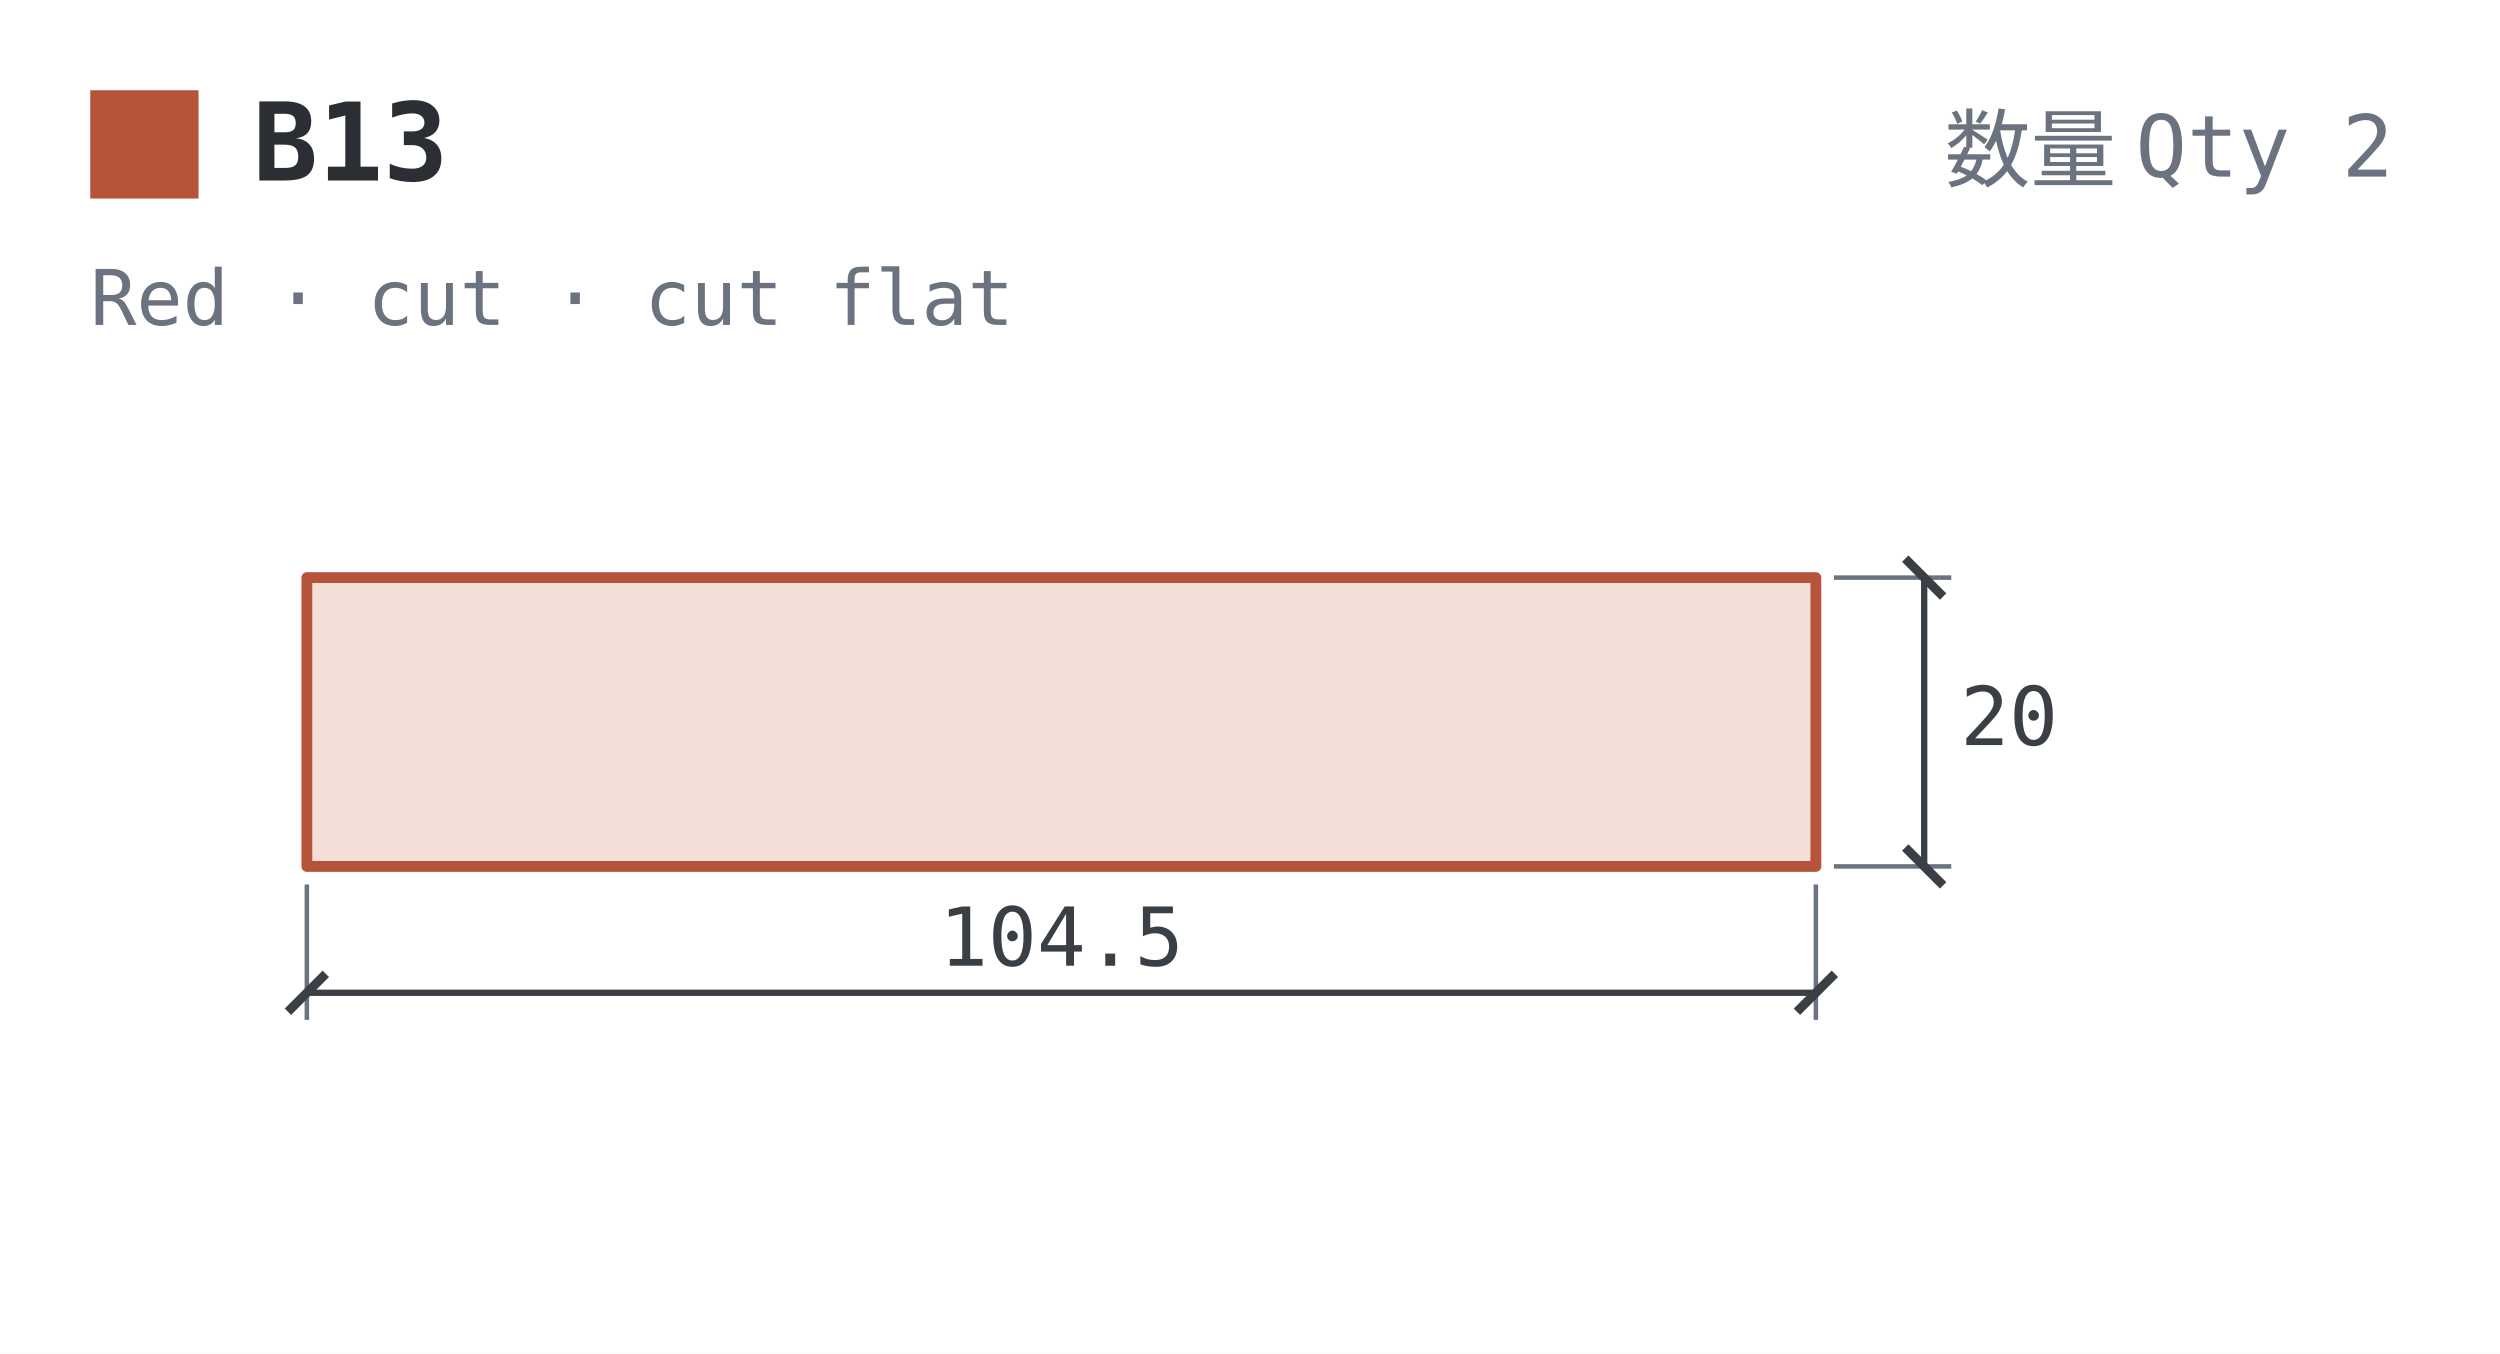
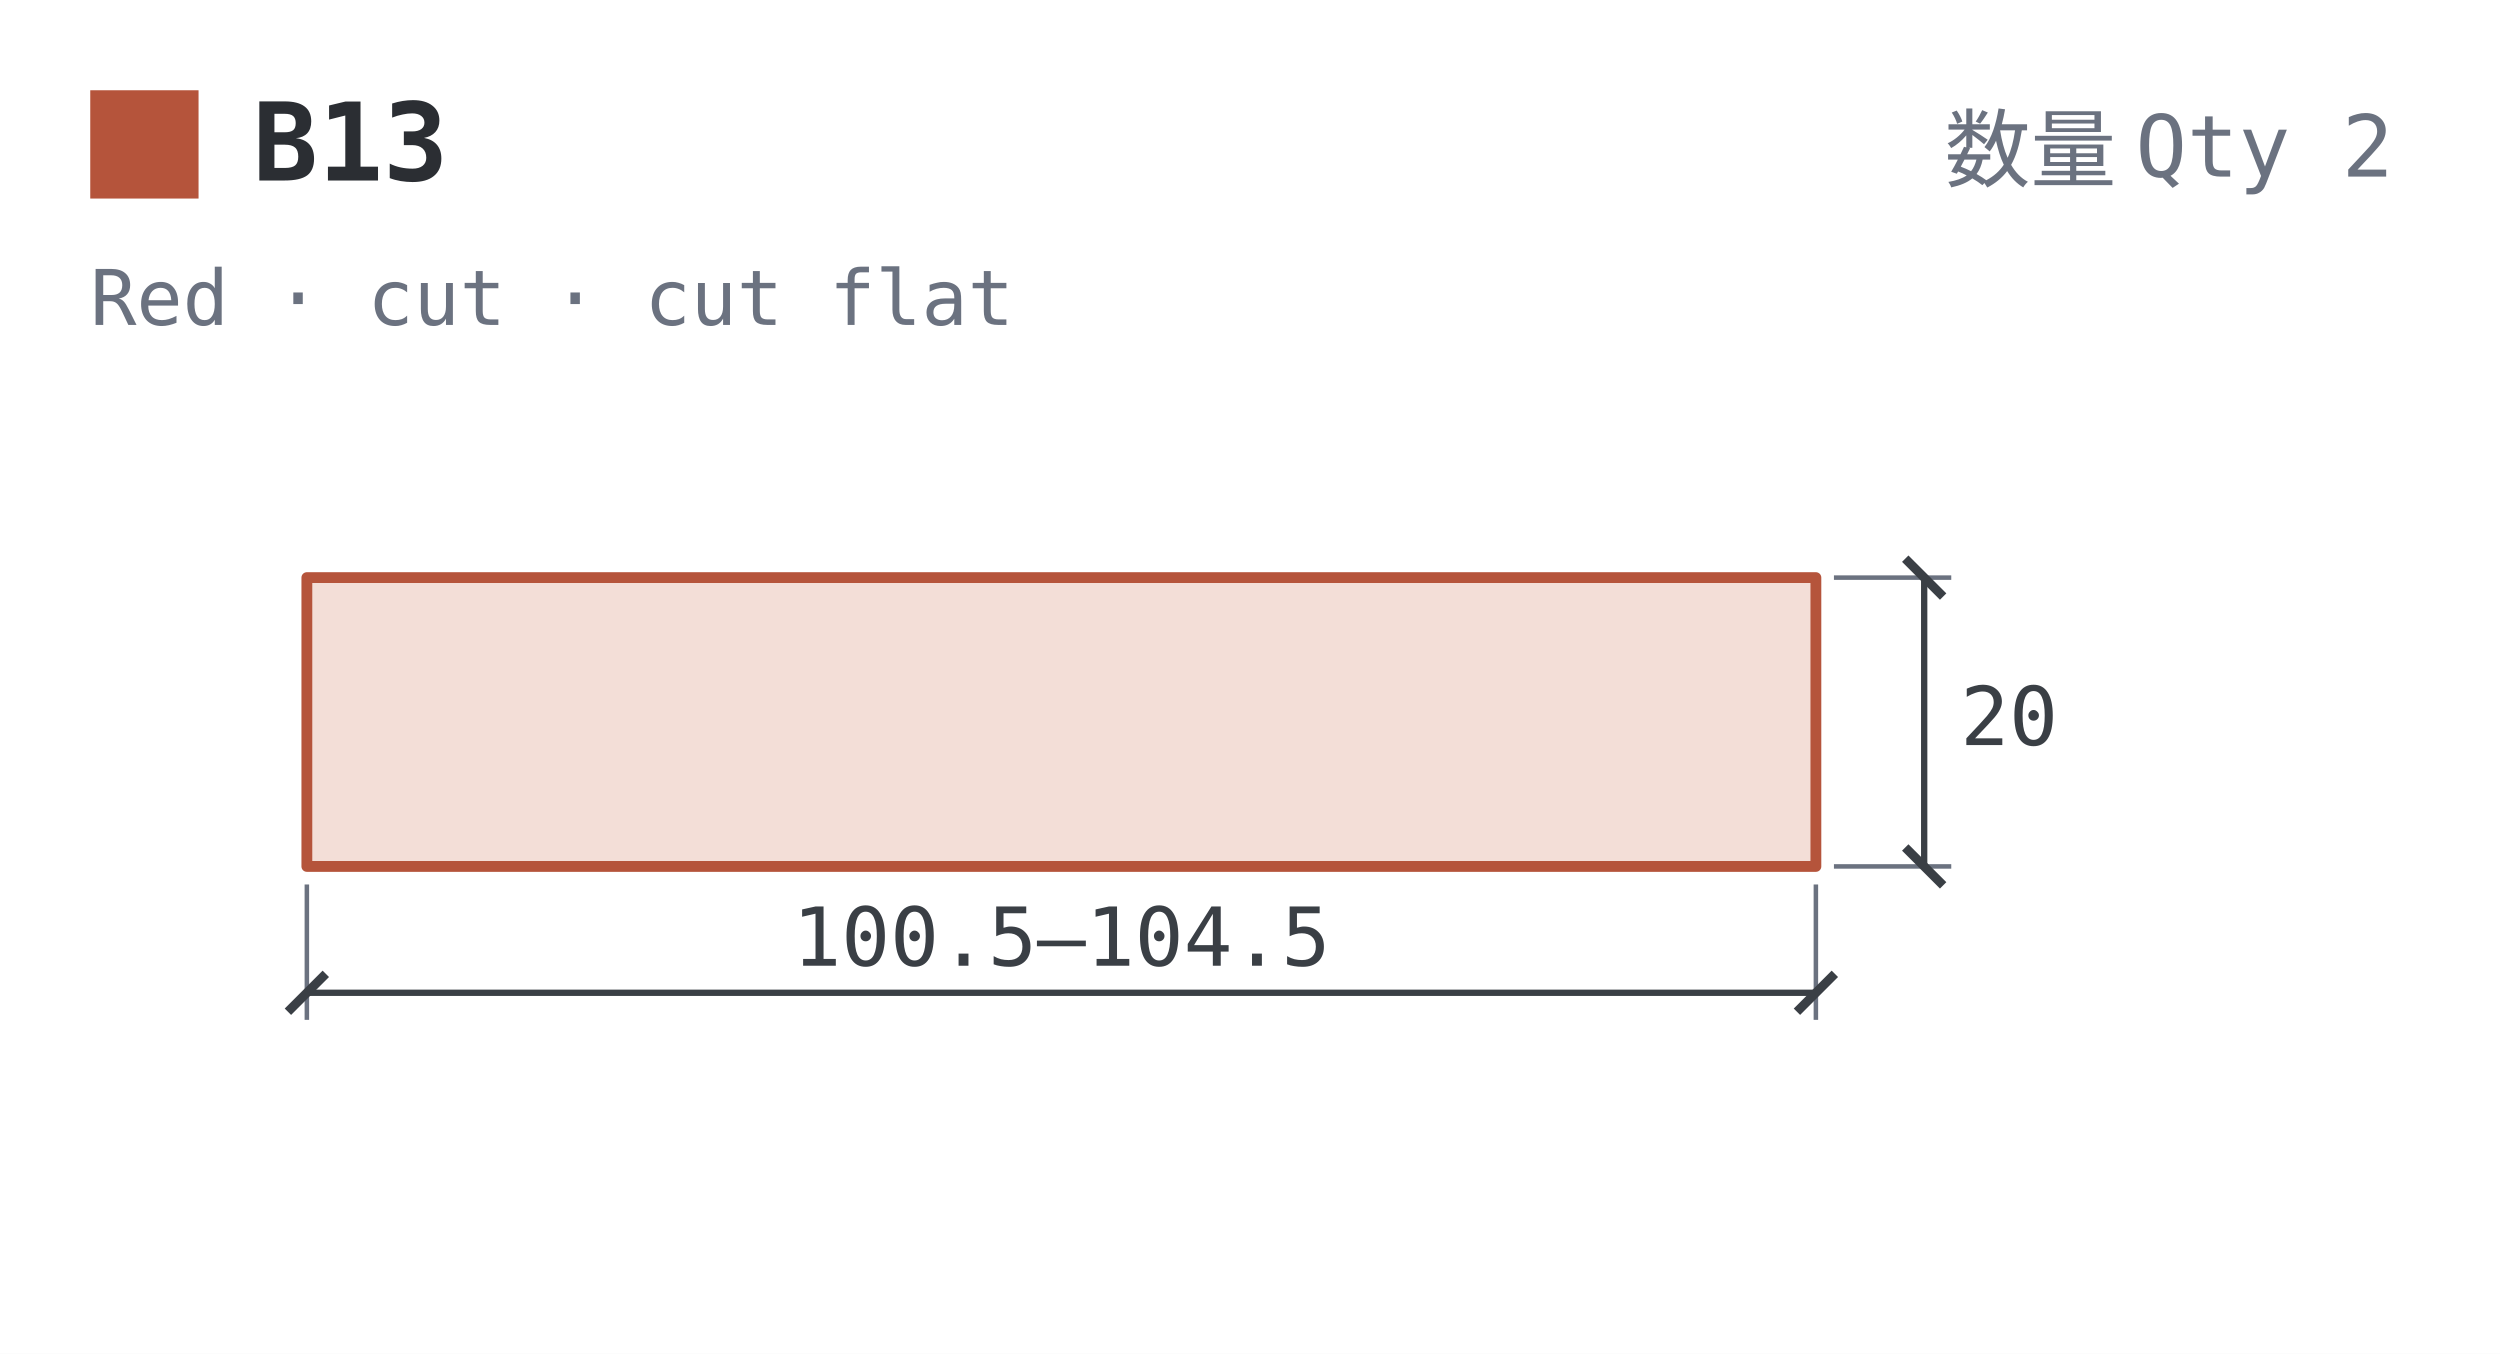
<svg xmlns="http://www.w3.org/2000/svg" viewBox="0 0 277 150" width="277" height="150">
  <rect width="277" height="150" fill="#ffffff" />
  <rect x="10.0" y="10.0" width="12.0" height="12.0" fill="#b5543b" stroke="none" />
  <text x="28.0" y="20.0" font-family="ui-monospace,'SFMono-Regular',Menlo,Consolas,monospace" font-size="12" fill="#2b2e33" text-anchor="start" font-weight="600">B13</text>
  <text x="265.2" y="20.0" font-family="ui-monospace,'SFMono-Regular',Menlo,Consolas,monospace" font-size="9.5" fill="#6b7280" text-anchor="end">数量 Qty 2</text>
  <text x="10.0" y="36.0" font-family="ui-monospace,'SFMono-Regular',Menlo,Consolas,monospace" font-size="8.5" fill="#6b7280" text-anchor="start">Red · cut · cut flat</text>
  <polygon points="34.0,64.0 201.2,64.0 201.2,96.0 34.0,96.0" fill="#f3ded7" stroke="#b5543b" stroke-width="1.2" stroke-linejoin="round" />
  <line x1="34.0" y1="98.0" x2="34.0" y2="113.0" stroke="#6b7280" stroke-width="0.5" />
  <line x1="201.2" y1="98.0" x2="201.2" y2="113.0" stroke="#6b7280" stroke-width="0.5" />
  <line x1="34.0" y1="110.0" x2="201.2" y2="110.0" stroke="#3a3f45" stroke-width="0.7" />
  <line x1="31.9" y1="112.1" x2="36.1" y2="107.9" stroke="#3a3f45" stroke-width="1" />
  <line x1="199.1" y1="112.1" x2="203.3" y2="107.9" stroke="#3a3f45" stroke-width="1" />
-   <text x="117.6" y="107.0" font-family="ui-monospace,'SFMono-Regular',Menlo,Consolas,monospace" font-size="9" fill="#3a3f45" text-anchor="middle">104.5</text>
+   <text x="117.6" y="107.0" font-family="ui-monospace,'SFMono-Regular',Menlo,Consolas,monospace" font-size="9" fill="#3a3f45" text-anchor="middle">100.5–104.5</text>
  <line x1="203.2" y1="64.0" x2="216.2" y2="64.0" stroke="#6b7280" stroke-width="0.5" />
  <line x1="203.2" y1="96.0" x2="216.2" y2="96.0" stroke="#6b7280" stroke-width="0.5" />
  <line x1="213.2" y1="64.0" x2="213.2" y2="96.0" stroke="#3a3f45" stroke-width="0.7" />
  <line x1="211.1" y1="61.9" x2="215.3" y2="66.1" stroke="#3a3f45" stroke-width="1" />
  <line x1="211.1" y1="93.9" x2="215.3" y2="98.1" stroke="#3a3f45" stroke-width="1" />
  <text x="217.2" y="80.0" font-family="ui-monospace,'SFMono-Regular',Menlo,Consolas,monospace" font-size="9" fill="#3a3f45" text-anchor="start" dominant-baseline="middle">20</text>
</svg>
